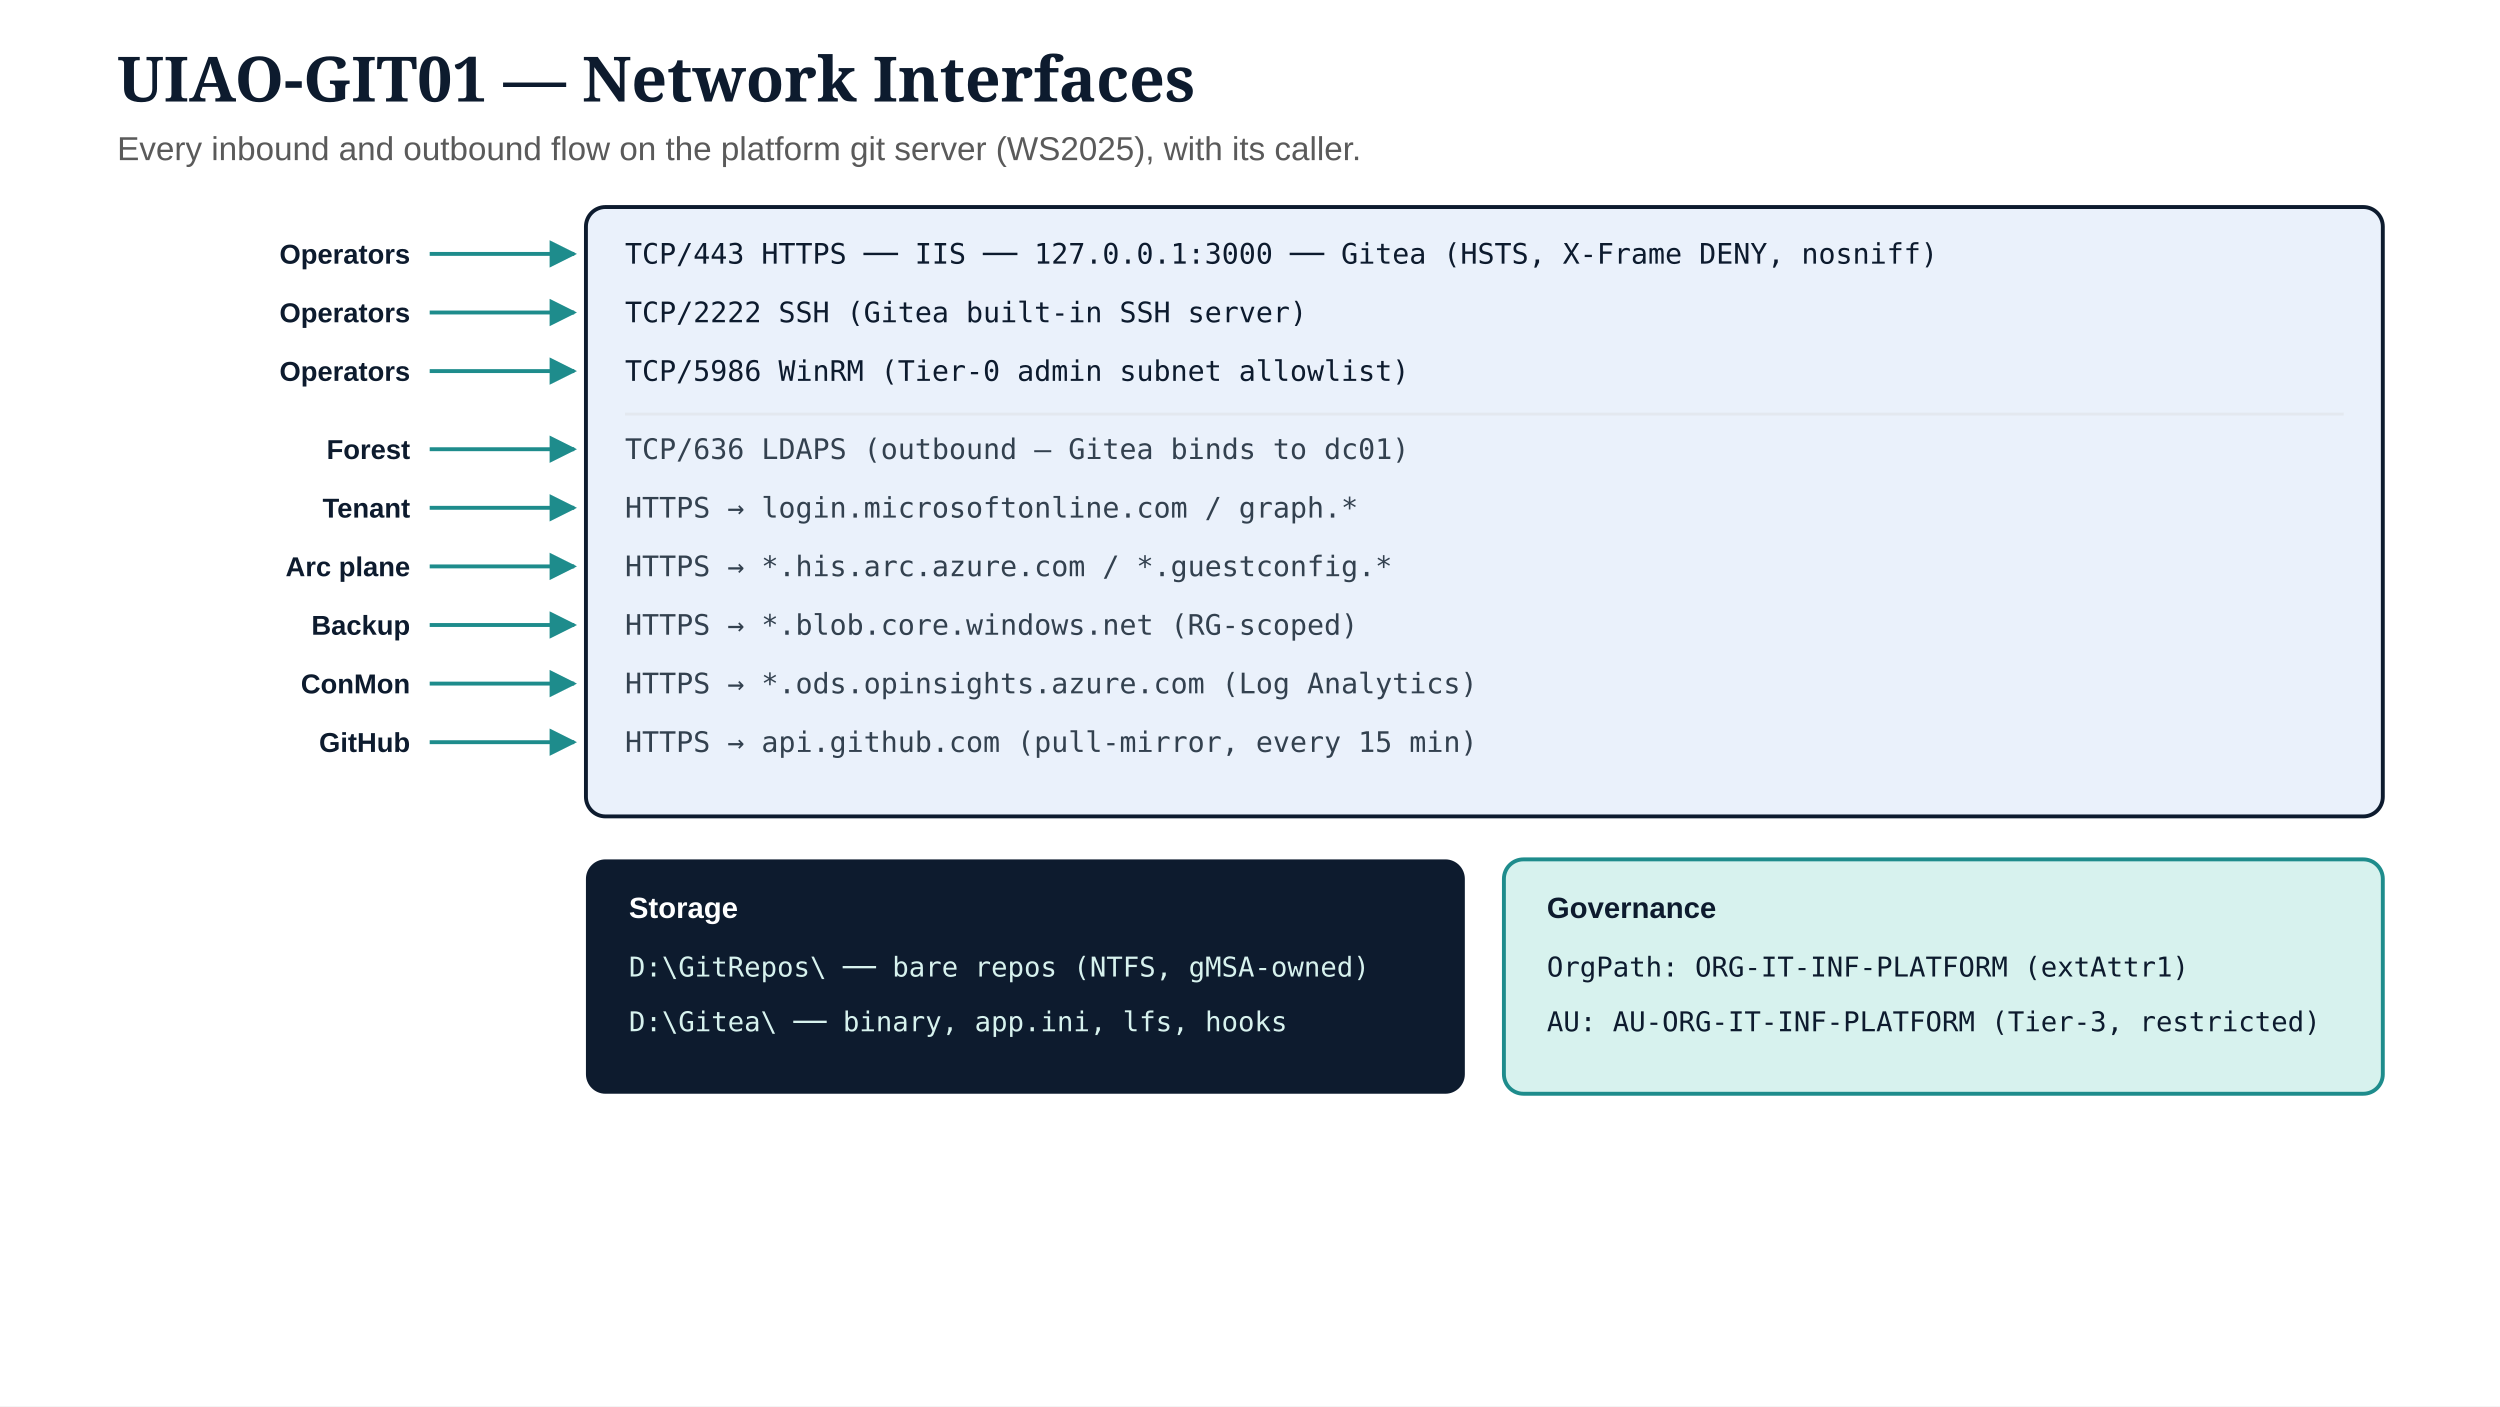
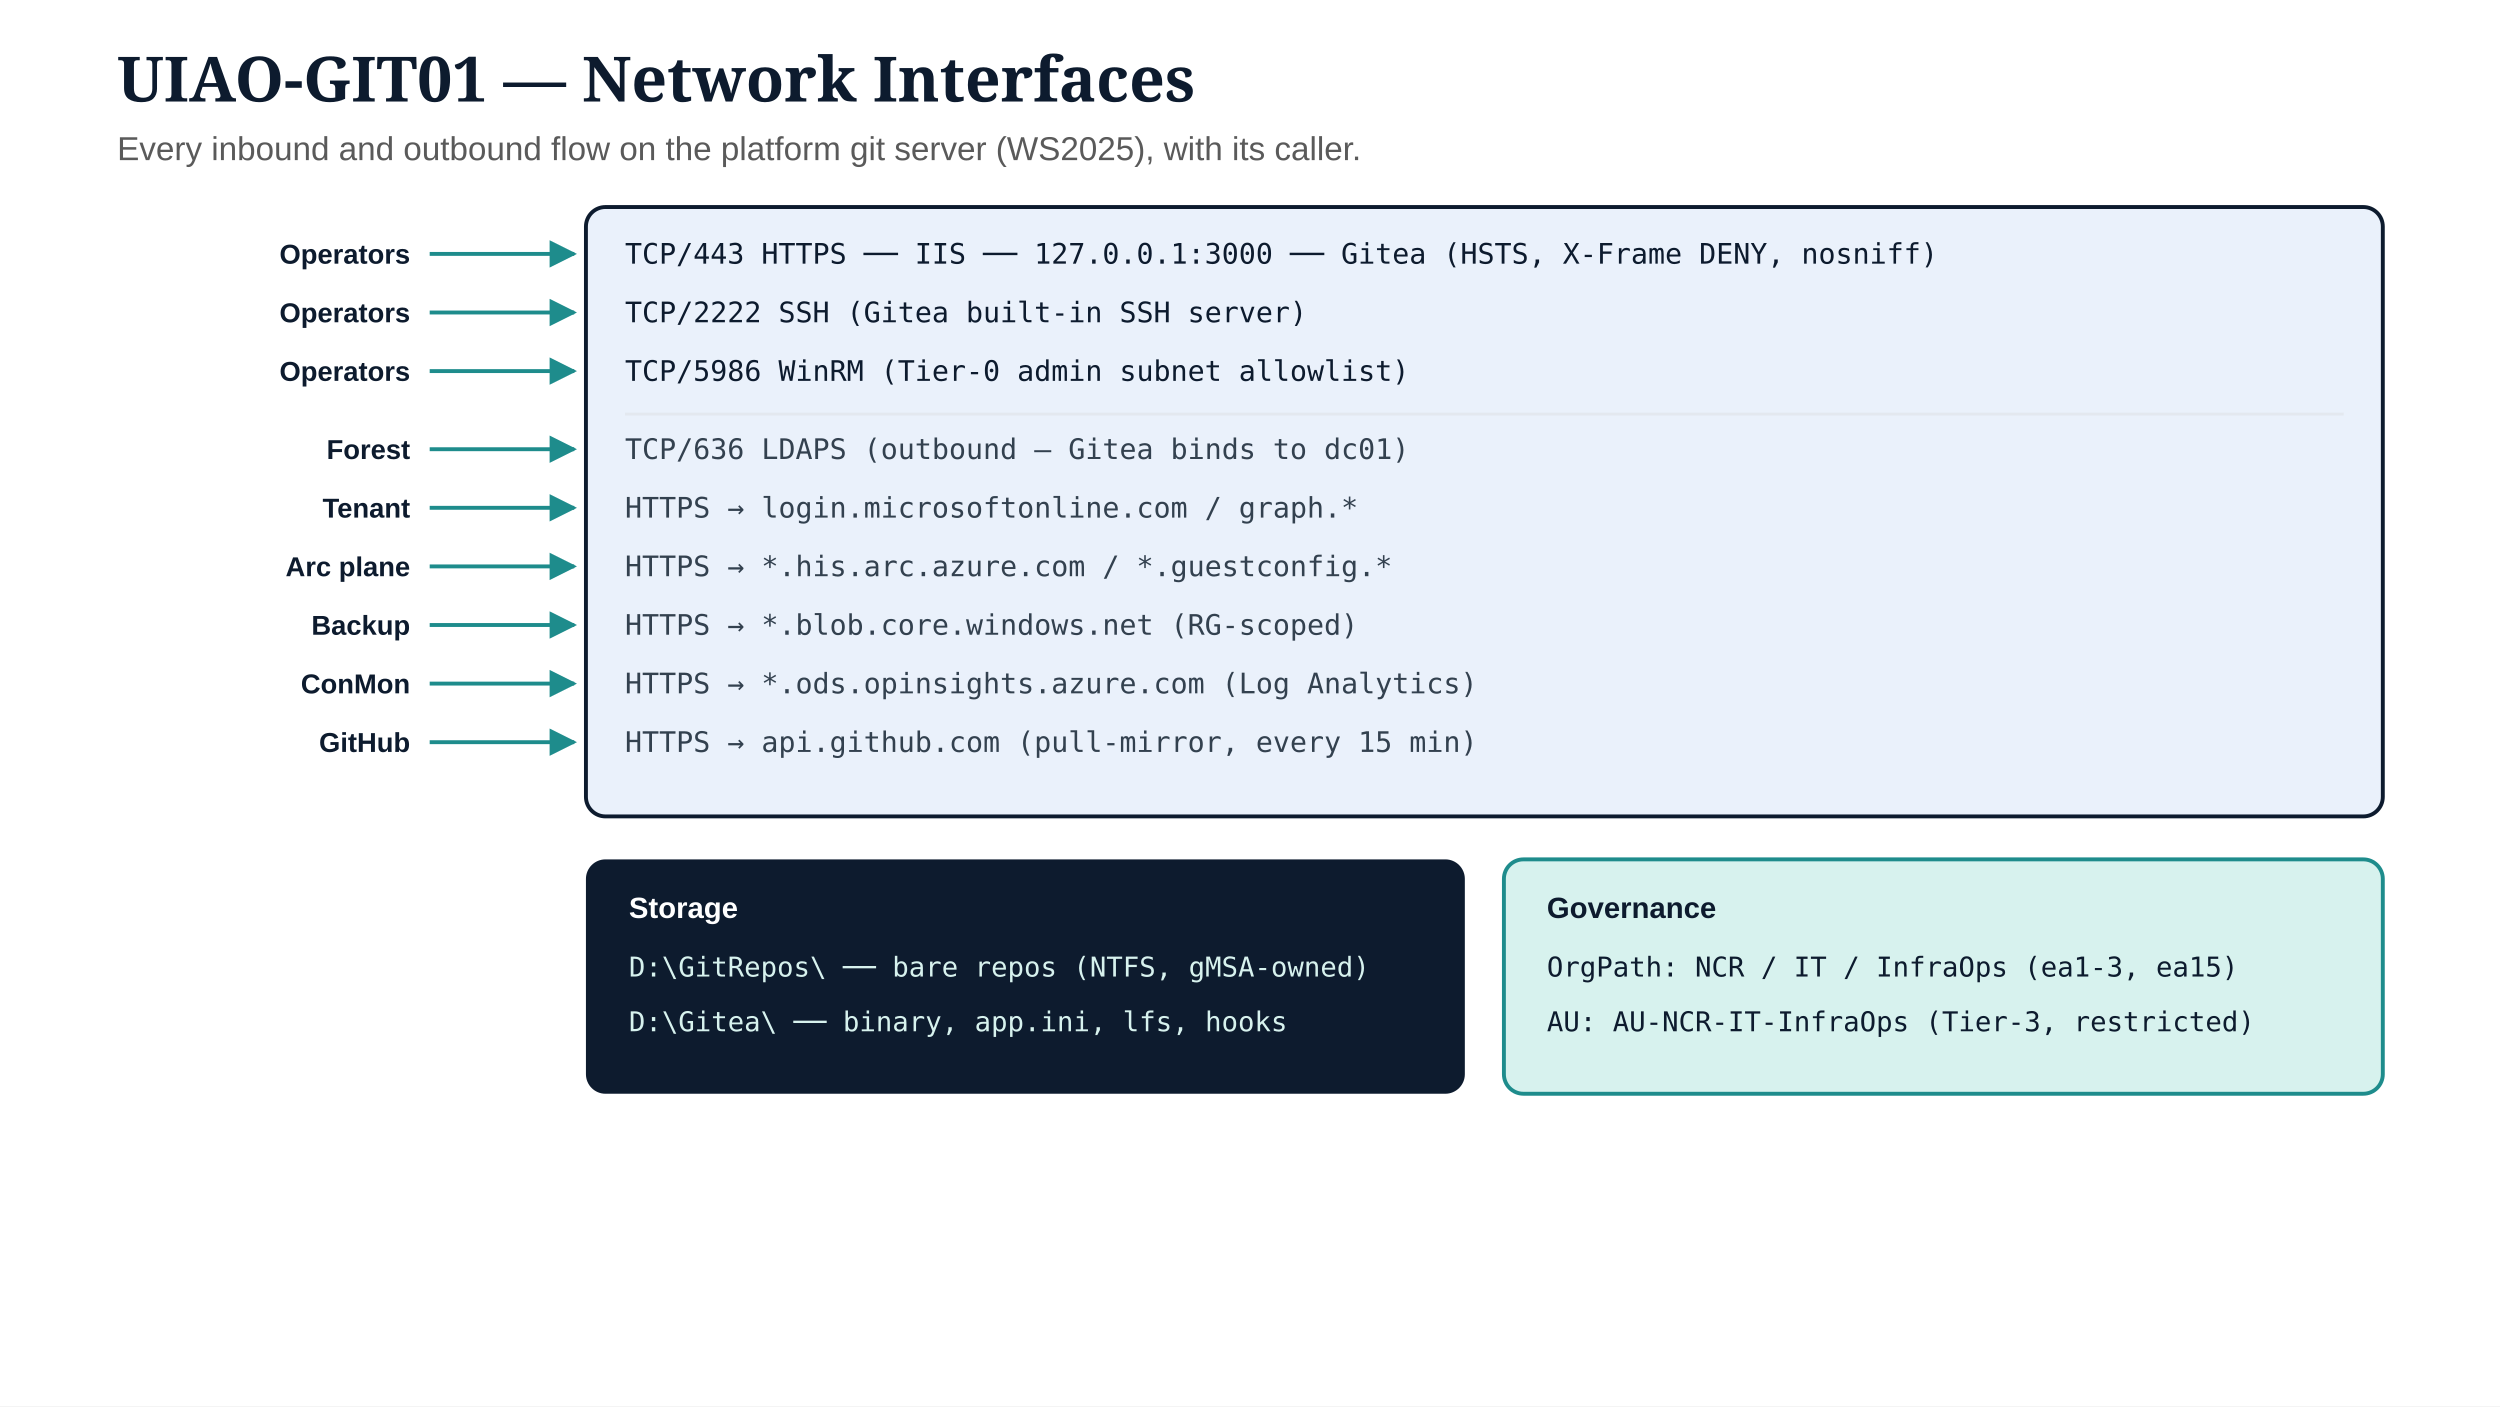
<svg xmlns="http://www.w3.org/2000/svg" viewBox="0 0 1280 720" font-family="Arial, Helvetica, sans-serif">
  <rect x="0" y="0" width="1280" height="720" fill="#FFFFFF" />
  <defs>
    <marker id="arrow-teal" viewBox="0 0 10 10" refX="9" refY="5" markerWidth="7" markerHeight="7" orient="auto-start-reverse">
      <path d="M0,0 L10,5 L0,10 z" fill="#1E8C8C" />
    </marker>
  </defs>
  <text x="60" y="52" font-family="Georgia, serif" font-size="32" font-weight="bold" fill="#0D1B2E">UIAO-GIT01 — Network Interfaces</text>
  <text x="60" y="82" font-size="17" fill="#5A5A5A">Every inbound and outbound flow on the platform git server (WS2025), with its caller.</text>
  <g font-size="14" font-weight="bold" fill="#0D1B2E" text-anchor="end">
    <text x="210" y="135">Operators</text>
    <text x="210" y="165">Operators</text>
    <text x="210" y="195">Operators</text>
    <text x="210" y="235">Forest</text>
    <text x="210" y="265">Tenant</text>
    <text x="210" y="295">Arc plane</text>
    <text x="210" y="325">Backup</text>
    <text x="210" y="355">ConMon</text>
    <text x="210" y="385">GitHub</text>
  </g>
  <g stroke="#1E8C8C" stroke-width="2" marker-end="url(#arrow-teal)">
    <line x1="220" y1="130" x2="294" y2="130" />
    <line x1="220" y1="160" x2="294" y2="160" />
    <line x1="220" y1="190" x2="294" y2="190" />
    <line x1="220" y1="230" x2="294" y2="230" />
    <line x1="220" y1="260" x2="294" y2="260" />
    <line x1="220" y1="290" x2="294" y2="290" />
    <line x1="220" y1="320" x2="294" y2="320" />
    <line x1="220" y1="350" x2="294" y2="350" />
    <line x1="220" y1="380" x2="294" y2="380" />
  </g>
  <rect x="300" y="106" width="920" height="312" rx="10" fill="#EAF1FB" stroke="#0D1B2E" stroke-width="2" />
  <g font-family="Consolas, monospace" font-size="14.5" fill="#0D1B2E">
    <text x="320" y="135">TCP/443 HTTPS  ── IIS ── 127.0.0.1:3000 ── Gitea   (HSTS, X-Frame DENY, nosniff)</text>
    <text x="320" y="165">TCP/2222 SSH (Gitea built-in SSH server)</text>
    <text x="320" y="195">TCP/5986 WinRM (Tier-0 admin subnet allowlist)</text>
  </g>
  <line x1="320" y1="212" x2="1200" y2="212" stroke="#E3E8EF" stroke-width="1.5" />
  <g font-family="Consolas, monospace" font-size="14.5" fill="#33414F">
    <text x="320" y="235">TCP/636 LDAPS (outbound — Gitea binds to dc01)</text>
    <text x="320" y="265">HTTPS → login.microsoftonline.com / graph.*</text>
    <text x="320" y="295">HTTPS → *.his.arc.azure.com / *.guestconfig.*</text>
    <text x="320" y="325">HTTPS → *.blob.core.windows.net (RG-scoped)</text>
    <text x="320" y="355">HTTPS → *.ods.opinsights.azure.com (Log Analytics)</text>
    <text x="320" y="385">HTTPS → api.github.com (pull-mirror, every 15 min)</text>
  </g>
  <rect x="300" y="440" width="450" height="120" rx="10" fill="#0D1B2E" />
  <text x="322" y="470" font-size="15" font-weight="bold" fill="#FFFFFF">Storage</text>
  <g font-family="Consolas, monospace" font-size="14" fill="#D7F2EE">
    <text x="322" y="500">D:\GitRepos\  ── bare repos (NTFS, gMSA-owned)</text>
    <text x="322" y="528">D:\Gitea\     ── binary, app.ini, lfs, hooks</text>
  </g>
  <rect x="770" y="440" width="450" height="120" rx="10" fill="#D7F2EE" stroke="#1E8C8C" stroke-width="2" />
  <text x="792" y="470" font-size="15" font-weight="bold" fill="#0D1B2E">Governance</text>
  <g font-family="Consolas, monospace" font-size="14" fill="#0D1B2E">
-     <text x="792" y="500">OrgPath: ORG-IT-INF-PLATFORM (extAttr1)</text>
-     <text x="792" y="528">AU: AU-ORG-IT-INF-PLATFORM (Tier-3, restricted)</text>
+     <text x="792" y="500">OrgPath: NCR / IT / InfraOps (ea1-3, ea15)</text>
+     <text x="792" y="528">AU: AU-NCR-IT-InfraOps (Tier-3, restricted)</text>
  </g>
</svg>
